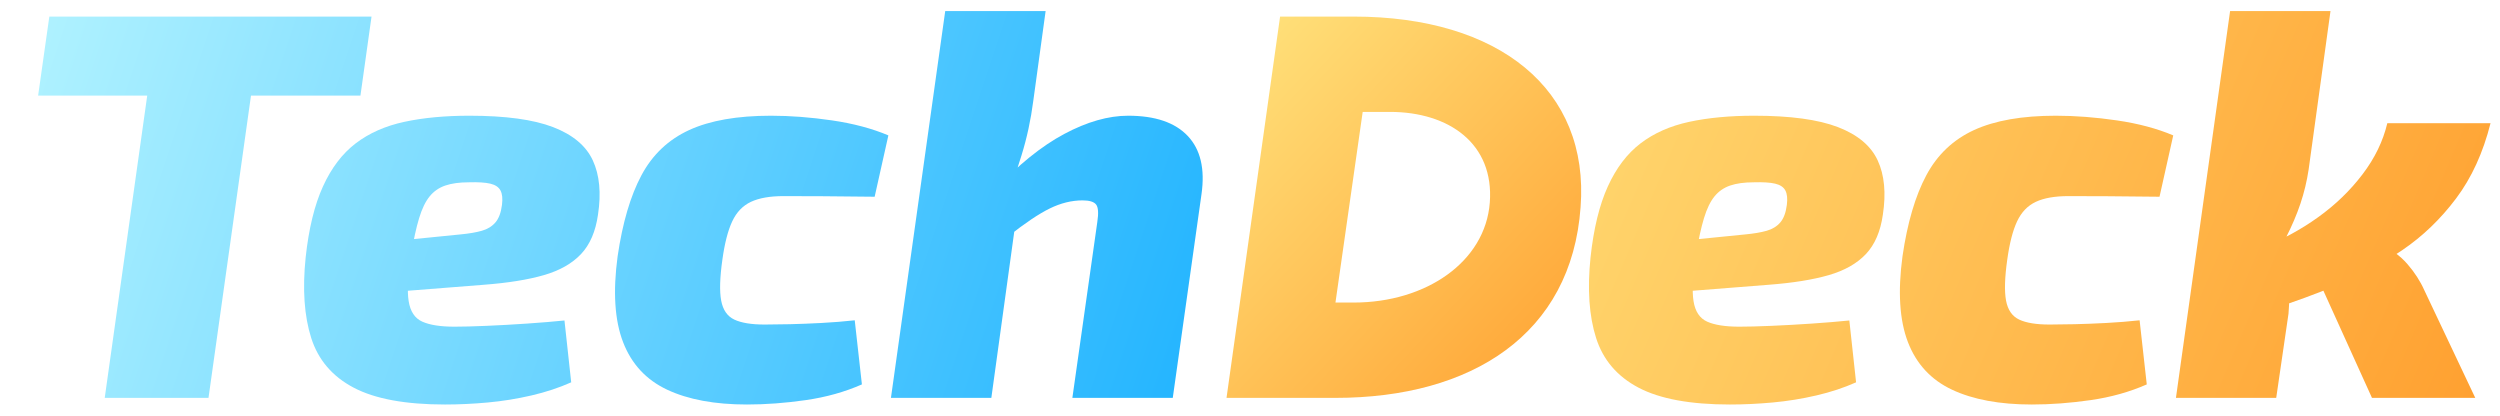
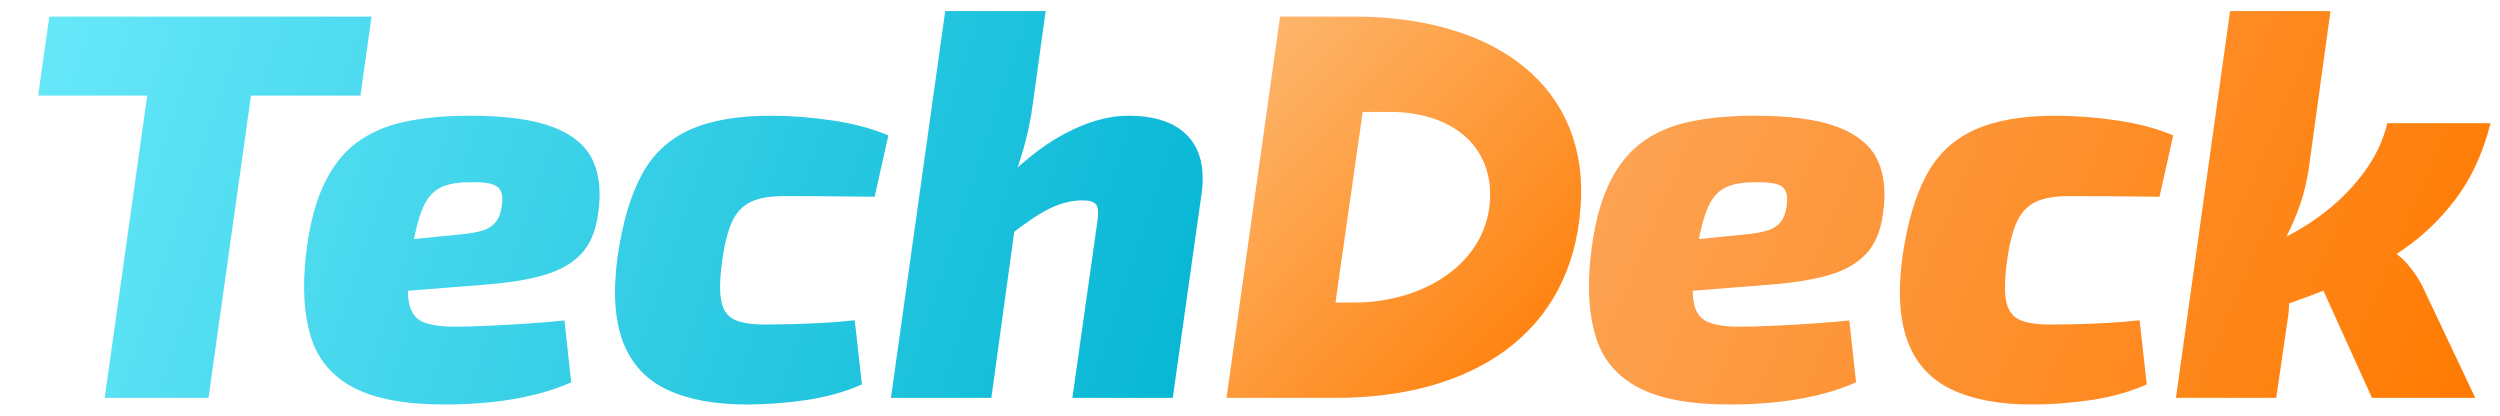
<svg xmlns="http://www.w3.org/2000/svg" viewBox="-20 -720 4522 752" width="1131" height="188" role="img" aria-label="TechDeck">
  <defs>
    <linearGradient id="wwt" gradientUnits="userSpaceOnUse" x1="48" y1="-700" x2="2155" y2="0">
-       <stop offset="0" stop-color="#B0F2FF" />
-       <stop offset="1" stop-color="#22B4FF" />
+       <stop offset="0" stop-color="#67E8F9" />
+       <stop offset="1" stop-color="#06B6D4" />
    </linearGradient>
    <linearGradient id="wwd" x1="0" y1="0" x2="1" y2="1">
-       <stop offset="0" stop-color="#FFE47E" />
-       <stop offset="1" stop-color="#FFA030" />
+       <stop offset="0" stop-color="#FDBA74" />
+       <stop offset="1" stop-color="#FF7A00" />
    </linearGradient>
    <linearGradient id="wwe" gradientUnits="userSpaceOnUse" x1="24" y1="-700" x2="1656" y2="0">
-       <stop offset="0" stop-color="#FFD870" />
-       <stop offset="1" stop-color="#FFA030" />
+       <stop offset="0" stop-color="#FCA65A" />
+       <stop offset="1" stop-color="#FF7A00" />
    </linearGradient>
  </defs>
  <g transform="translate(0.0 0)">
    <path d="M453.29 -690.0 356.29 0.0H168.515L265.515 -690.0ZM651.313 -690.0 631.258 -547.03H47.984L68.265 -690.0Z" fill="url(#wwt)" />
    <path d="M828.281 -510.602Q926.165 -510.602 979.766 -490.008Q1033.368 -469.414 1051.735 -429.773Q1070.103 -390.133 1061.103 -331.398Q1054.65 -285.945 1030.442 -260.265Q1006.235 -234.586 963.208 -222.133Q920.181 -209.68 854.446 -204.68L595.016 -184.227L607.11 -275.297L811.68 -295.75Q835.398 -297.977 850.871 -302.383Q866.343 -306.789 875.523 -317.488Q884.703 -328.188 887.382 -349.227Q889.515 -366.117 884.703 -375.269Q879.89 -384.421 866.265 -387.648Q852.641 -390.874 827.336 -390.101Q802.032 -390.101 784.86 -384.261Q767.688 -378.421 756.423 -364.562Q745.158 -350.703 737.412 -325.211Q729.665 -299.719 722.986 -259.414Q714.08 -203.165 718.505 -175.087Q722.931 -147.009 743.216 -137.923Q763.501 -128.837 801.352 -128.837Q823.712 -128.837 859.079 -130.337Q894.446 -131.837 932.794 -134.45Q971.142 -137.064 1000.462 -140.064L1012.65 -28.149Q979.915 -13.508 940.821 -4.414Q901.727 4.68 861.747 8.34Q821.766 12.0 784.258 12.0Q677.055 12.0 619.113 -18.434Q561.172 -48.867 542.191 -108.367Q523.211 -167.867 532.117 -254.227Q540.57 -332.414 563.437 -382.621Q586.304 -432.828 622.719 -460.602Q659.133 -488.375 710.547 -499.488Q761.961 -510.602 828.281 -510.602Z" fill="url(#wwt)" />
    <path d="M1374.133 -510.602Q1426.922 -510.602 1484.731 -502.121Q1542.54 -493.641 1586.595 -475.0L1561.766 -363.991Q1511.204 -364.671 1468.903 -364.897Q1426.602 -365.124 1396.641 -365.124Q1360.071 -365.124 1337.927 -354.765Q1315.782 -344.405 1304.064 -319.488Q1292.345 -294.57 1286.212 -250.055Q1279.306 -201.352 1284.052 -176.001Q1288.798 -150.65 1307.81 -141.677Q1326.821 -132.704 1362.712 -132.704Q1381.805 -132.704 1408.239 -133.318Q1434.673 -133.931 1465.38 -135.544Q1496.087 -137.158 1525.727 -140.384L1538.688 -24.375Q1492.181 -3.867 1436.965 4.066Q1381.75 12.0 1330.696 12.0Q1243.375 12.0 1186.367 -14.773Q1129.359 -41.547 1106.512 -100.867Q1083.664 -160.188 1096.664 -256.281Q1109.89 -346.961 1139.777 -402.848Q1169.664 -458.735 1226.144 -484.668Q1282.625 -510.602 1374.133 -510.602Z" fill="url(#wwt)" />
    <path d="M2020.446 -510.602Q2093.821 -510.602 2128.415 -473.895Q2163.009 -437.188 2153.235 -368.641L2101.235 0.0H1919.554L1964.687 -318.25Q1968.366 -342.273 1962.554 -349.831Q1956.742 -357.389 1937.984 -357.389Q1908.547 -357.389 1878.657 -342.745Q1848.766 -328.101 1803.743 -292.437L1776.899 -374.0Q1842.805 -444.508 1904.786 -477.555Q1966.766 -510.602 2020.446 -510.602ZM1871.158 -700.0 1848.798 -537.258Q1842.251 -486.43 1827.564 -438.969Q1812.876 -391.508 1801.009 -363.867L1821.704 -353.735L1772.931 0.0H1591.25L1689.476 -700.0Z" fill="url(#wwt)" />
  </g>
  <path transform="translate(2198.5 -690) scale(16.4286)" fill-rule="evenodd" fill="url(#wwd)" d="M5.9 0 H14 C30 0 40 8 39 21 C38 35 27 42 12 42 H0 Z M15 10.5 L12 31.5 H14 C22 31.5 28.5 27 29 20.5 C29.5 14 24.5 10.5 18 10.5 Z" />
  <g transform="translate(2830.1 0)">
    <path d="M323.281 -510.602Q421.165 -510.602 474.766 -490.008Q528.368 -469.414 546.735 -429.773Q565.103 -390.133 556.103 -331.398Q549.65 -285.945 525.442 -260.265Q501.235 -234.586 458.208 -222.133Q415.181 -209.68 349.446 -204.68L90.016 -184.227L102.11 -275.297L306.68 -295.75Q330.398 -297.977 345.871 -302.383Q361.343 -306.789 370.523 -317.488Q379.703 -328.188 382.382 -349.227Q384.515 -366.117 379.703 -375.269Q374.89 -384.421 361.265 -387.648Q347.641 -390.874 322.336 -390.101Q297.032 -390.101 279.86 -384.261Q262.688 -378.421 251.423 -364.562Q240.158 -350.703 232.412 -325.211Q224.665 -299.719 217.986 -259.414Q209.08 -203.165 213.505 -175.087Q217.931 -147.009 238.216 -137.923Q258.501 -128.837 296.352 -128.837Q318.712 -128.837 354.079 -130.337Q389.446 -131.837 427.794 -134.45Q466.142 -137.064 495.462 -140.064L507.65 -28.149Q474.915 -13.508 435.821 -4.414Q396.727 4.68 356.747 8.34Q316.766 12.0 279.258 12.0Q172.055 12.0 114.113 -18.434Q56.172 -48.867 37.191 -108.367Q18.211 -167.867 27.117 -254.227Q35.57 -332.414 58.437 -382.621Q81.304 -432.828 117.719 -460.602Q154.133 -488.375 205.547 -499.488Q256.961 -510.602 323.281 -510.602Z" fill="url(#wwe)" />
    <path d="M869.133 -510.602Q921.922 -510.602 979.731 -502.121Q1037.54 -493.641 1081.595 -475.0L1056.766 -363.991Q1006.204 -364.671 963.903 -364.897Q921.602 -365.124 891.641 -365.124Q855.071 -365.124 832.927 -354.765Q810.782 -344.405 799.064 -319.488Q787.345 -294.57 781.212 -250.055Q774.306 -201.352 779.052 -176.001Q783.798 -150.65 802.81 -141.677Q821.821 -132.704 857.712 -132.704Q876.805 -132.704 903.239 -133.318Q929.673 -133.931 960.38 -135.544Q991.087 -137.158 1020.727 -140.384L1033.688 -24.375Q987.181 -3.867 931.965 4.066Q876.75 12.0 825.696 12.0Q738.375 12.0 681.367 -14.773Q624.359 -41.547 601.512 -100.867Q578.664 -160.188 591.664 -256.281Q604.89 -346.961 634.777 -402.848Q664.664 -458.735 721.144 -484.668Q777.625 -510.602 869.133 -510.602Z" fill="url(#wwe)" />
    <path d="M1366.158 -700.0 1326.572 -413.048Q1321.798 -381.368 1311.751 -351.481Q1301.704 -321.595 1285.611 -290.142Q1287.611 -260.032 1290.224 -221.254Q1292.837 -182.476 1290.196 -152.593L1267.931 0.0H1086.476L1184.476 -700.0ZM1655.759 -497.055Q1635.627 -417.094 1593.466 -360.953Q1551.306 -304.812 1495.939 -267.265Q1440.572 -229.719 1379.771 -204.605Q1318.97 -179.492 1262.009 -161.359L1245.181 -273.352Q1297.032 -293.391 1343.77 -326.911Q1390.508 -360.43 1423.953 -404.336Q1457.398 -448.242 1468.984 -497.055ZM1452.915 -280.133Q1485.572 -264.906 1505.24 -242.265Q1524.908 -219.625 1536.002 -194.664L1628.135 0.0H1441.227L1334.094 -236.343Z" fill="url(#wwe)" />
  </g>
</svg>
